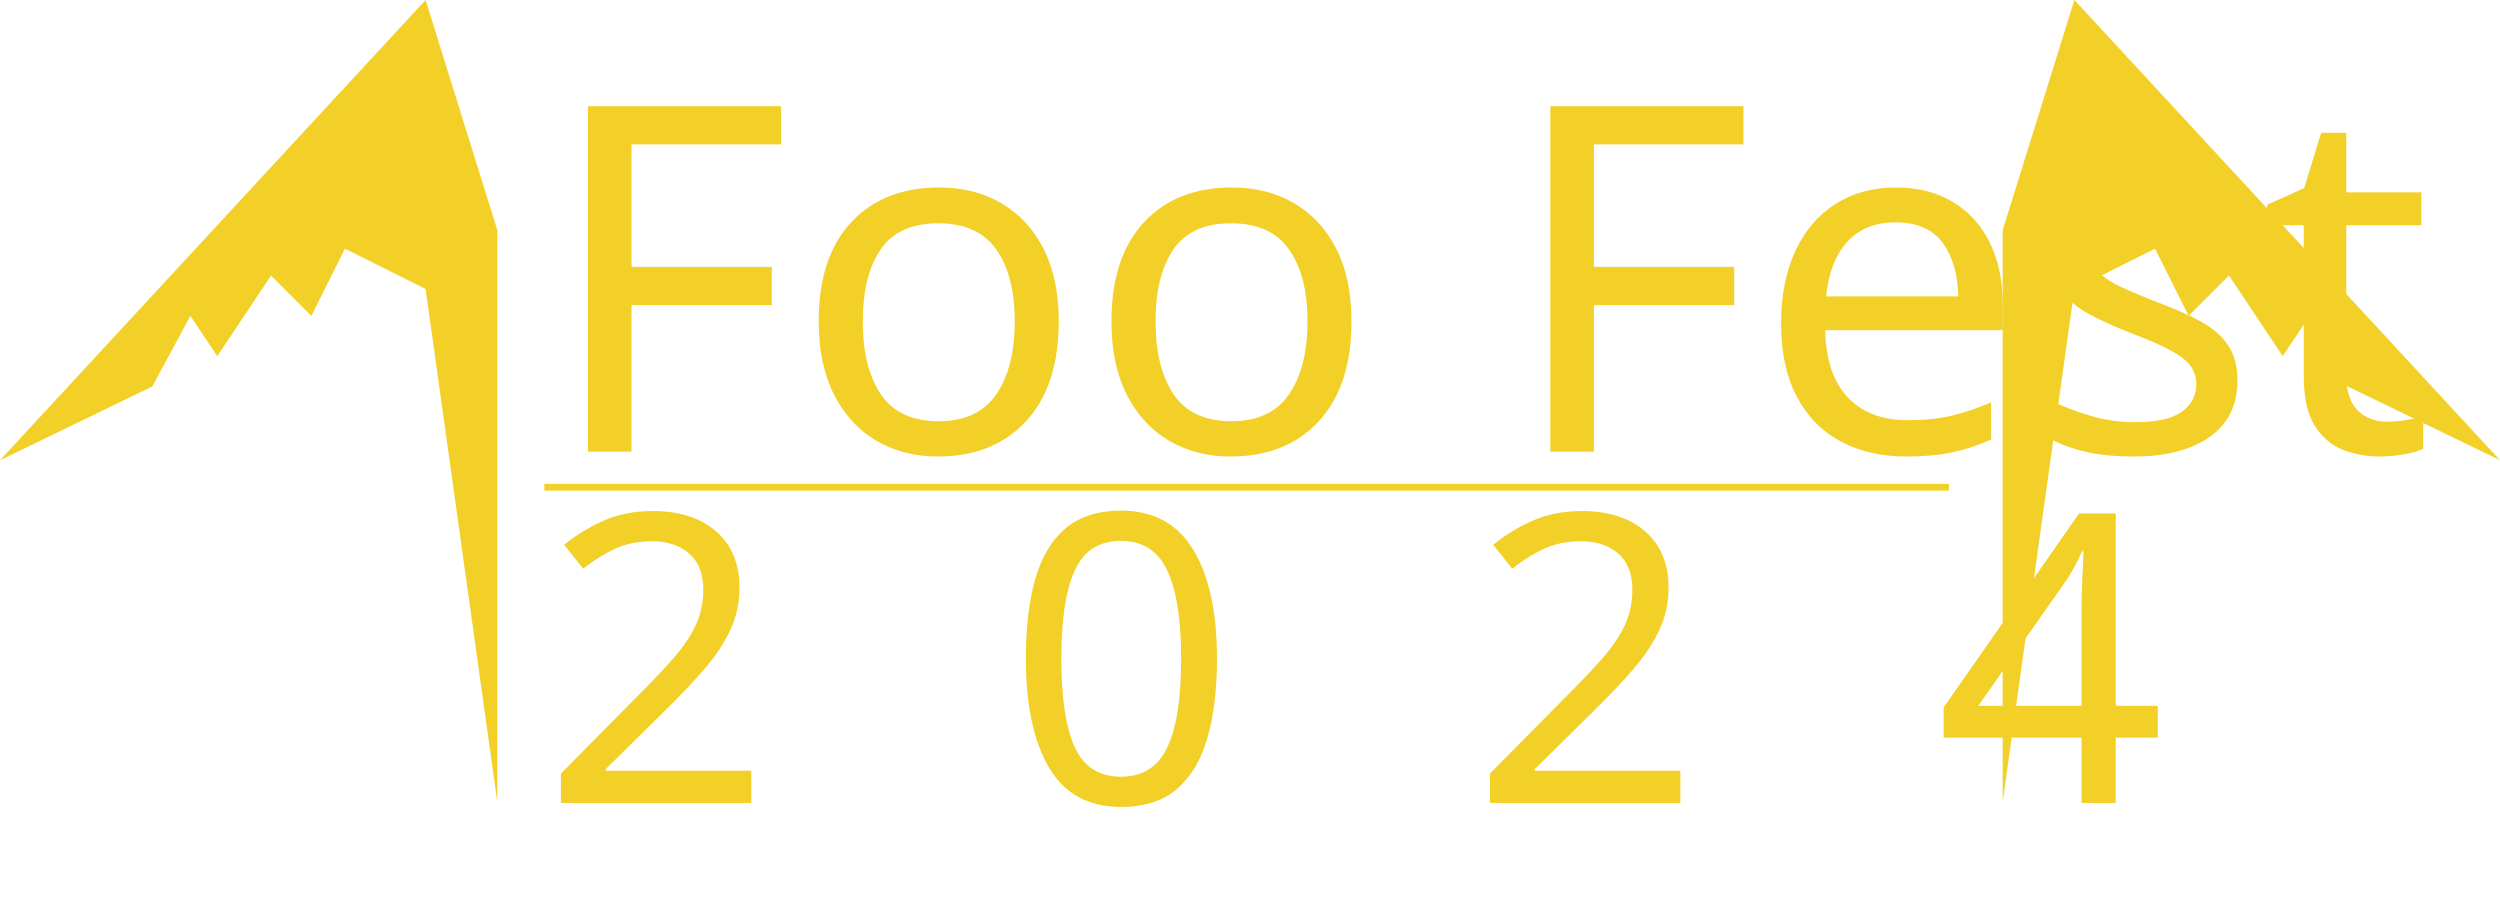
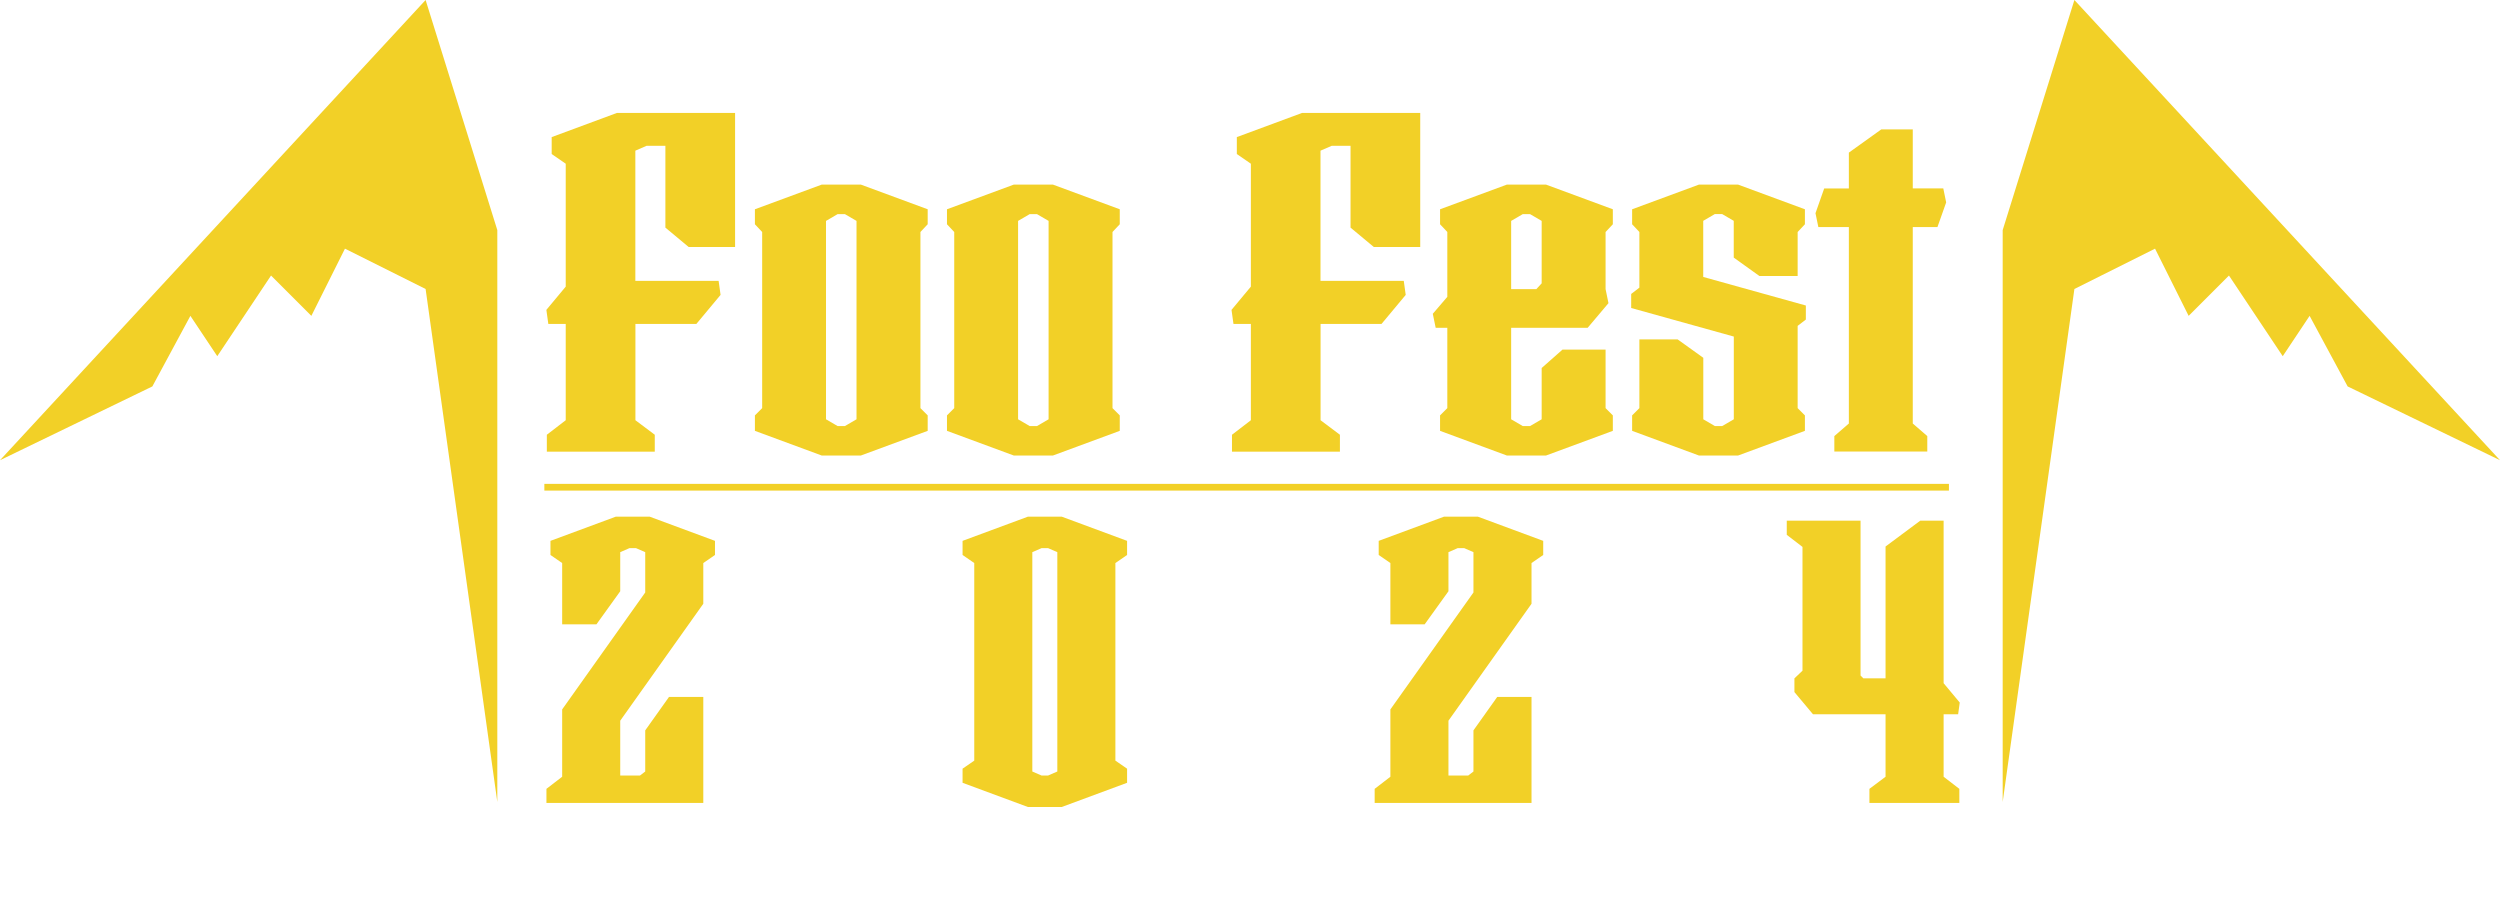
<svg xmlns="http://www.w3.org/2000/svg" id="Layer_1" data-name="Layer 1" viewBox="0 0 372 134.78">
  <defs>
    <style>
-       .cls-1, .cls-2, .cls-3, .cls-4 {
+       .cls-1, .cls-2 {
        fill: #f2d027;
      }

      .cls-2 {
-         font-size: 60px;
-         letter-spacing: .58em;
-       }
- 
-       .cls-2, .cls-3 {
-         font-family: TaurunumFerrum-Iron, 'Taurunum Ferrum';
-       }
- 
-       .cls-3 {
-         font-size: 72px;
-       }
- 
-       .cls-4 {
        stroke: #f2d027;
        stroke-miterlimit: 10;
      }
    </style>
  </defs>
-   <text class="cls-3" transform="translate(80.5 67.21)">
-     <tspan x="0" y="0">Foo Fest</tspan>
-   </text>
-   <text class="cls-2" transform="translate(80.59 119.48)">
-     <tspan x="0" y="0">2024</tspan>
-   </text>
-   <line class="cls-4" x1="81" y1="72.5" x2="290" y2="72.5" />
+   <g>
+     <path class="cls-1" d="m81.3,46.11l2.88-3.46v-18.29l-2.09-1.44v-2.52l9.72-3.6h17.57v19.95h-6.91l-3.46-2.88v-12.17h-2.81l-1.66.72v19.37h12.39l.29,2.09-3.6,4.32h-9.07v14.33l2.88,2.16v2.52h-16.06v-2.52l2.81-2.16v-14.33h-2.59l-.29-2.09Z" />
+     <path class="cls-1" d="m113.41,34.52l-1.08-1.15v-2.23l9.94-3.67h5.83l9.94,3.67v2.23l-1.08,1.15v26.21l1.08,1.08v2.3l-9.94,3.67h-5.83l-9.94-3.67v-2.3l1.08-1.08v-26.21Zm9.5,27.87l1.73,1.01h1.08l1.73-1.01v-29.52l-1.73-1.01h-1.08l-1.73,1.01v29.52Z" />
+     <path class="cls-1" d="m141.99,34.52l-1.08-1.15v-2.23l9.94-3.67h5.83l9.94,3.67v2.23l-1.08,1.15v26.21l1.08,1.08v2.3l-9.94,3.67h-5.83l-9.94-3.67v-2.3l1.08-1.08v-26.21Zm9.5,27.87l1.73,1.01h1.08l1.73-1.01v-29.52l-1.73-1.01h-1.08l-1.73,1.01v29.52Z" />
+     <path class="cls-1" d="m183.25,46.11l2.88-3.46v-18.29l-2.09-1.44v-2.52l9.72-3.6h17.57v19.95h-6.91l-3.46-2.88v-12.17h-2.81l-1.66.72v19.37h12.39l.29,2.09-3.6,4.32h-9.07v14.33l2.88,2.16v2.52h-16.06v-2.52l2.81-2.16v-14.33h-2.59l-.29-2.09Z" />
+     <path class="cls-1" d="m213.2,46.69l2.16-2.52v-9.65l-1.08-1.15v-2.23l9.94-3.67h5.83l9.94,3.67v2.23l-1.08,1.15v8.5l.43,2.09-3.1,3.67h-11.38v13.61l1.73,1.01h1.08l1.73-1.01v-7.63l3.1-2.74h6.41v8.71l1.08,1.08v2.3l-9.94,3.67h-5.83l-9.94-3.67v-2.3l1.08-1.08v-11.95h-1.73l-.43-2.09Zm11.67-3.67h3.74l.79-.86v-9.29l-1.73-1.01h-1.08l-1.73,1.01v10.15Z" />
+     <path class="cls-1" d="m256.25,31.85h-1.08l-1.73,1.01v8.35l15.27,4.25v2.09l-1.22.94v12.24l1.08,1.08v2.3l-9.94,3.67h-5.83l-9.94-3.67v-2.3l1.08-1.08v-10.23h5.69l3.82,2.74v9.15l1.73,1.01h1.08l1.73-1.01v-12.31l-15.27-4.25v-2.09l1.22-.94v-8.28l-1.08-1.15v-2.23l9.94-3.67h5.83l9.94,3.67v2.23l-1.08,1.15v6.55h-5.69l-3.82-2.74v-5.47l-1.73-1.01Z" />
+     <path class="cls-1" d="m270.15,31.71l1.29-3.67h3.67v-5.33l4.83-3.46h4.68v8.78h4.54l.43,2.09-1.3,3.67h-3.67v29.23l2.16,1.87v2.3h-13.83v-2.3l2.16-1.87v-29.23h-4.54l-.43-2.09Z" />
+   </g>
+   <g>
+     <path class="cls-1" d="m83.65,92.9v-9.12l-1.74-1.2v-2.1l9.72-3.6h5.04l9.72,3.6v2.1l-1.74,1.2v6.06l-12.36,17.4v8.16h2.94l.78-.6v-6.12l3.54-4.98h5.1v15.78h-23.34v-2.1l2.34-1.8v-10.02l12.36-17.4v-6l-1.38-.6h-.96l-1.38.6v5.82l-3.54,4.92h-5.1Z" />
+     <path class="cls-1" d="m144.97,83.78l-1.74-1.2v-2.1l9.72-3.6h5.04l9.72,3.6v2.1l-1.74,1.2v29.4l1.74,1.2v2.1l-9.72,3.6h-5.04l-9.72-3.6v-2.1l1.74-1.2v-29.4Zm8.64,31.02l1.38.6h.96l1.38-.6v-32.64l-1.38-.6h-.96l-1.38.6v32.64Z" />
+     <path class="cls-1" d="m206.89,92.9v-9.12l-1.74-1.2v-2.1l9.72-3.6h5.04l9.72,3.6v2.1l-1.74,1.2v6.06l-12.36,17.4v8.16h2.94l.78-.6v-6.12l3.54-4.98h5.1v15.78h-23.34v-2.1l2.34-1.8v-10.02l12.36-17.4v-6l-1.38-.6h-.96l-1.38.6v5.82l-3.54,4.92h-5.1Z" />
+     <path class="cls-1" d="m277.27,100.94h3.3v-19.62l5.16-3.84h3.48v24.18l2.4,2.88-.24,1.74h-2.16v9.3l2.34,1.8v2.1h-13.38v-2.1l2.4-1.8v-9.3h-10.8l-2.76-3.3v-2.04l1.2-1.14v-18.42l-2.34-1.8v-2.1h10.98v23.04l.42.42Z" />
+   </g>
+   <line class="cls-2" x1="81" y1="72.5" x2="290" y2="72.5" />
  <polygon class="cls-1" points="0 68.48 63.33 0 74 34.24 74 119.33 63.33 43 51.33 37 46.33 47 40.33 41 32.33 53 28.33 47 22.67 57.5 0 68.48" />
  <polygon class="cls-1" points="372 68.48 308.67 0 298 34.24 298 119.33 308.67 43 320.67 37 325.67 47 331.67 41 339.67 53 343.67 47 349.33 57.5 372 68.48" />
</svg>
